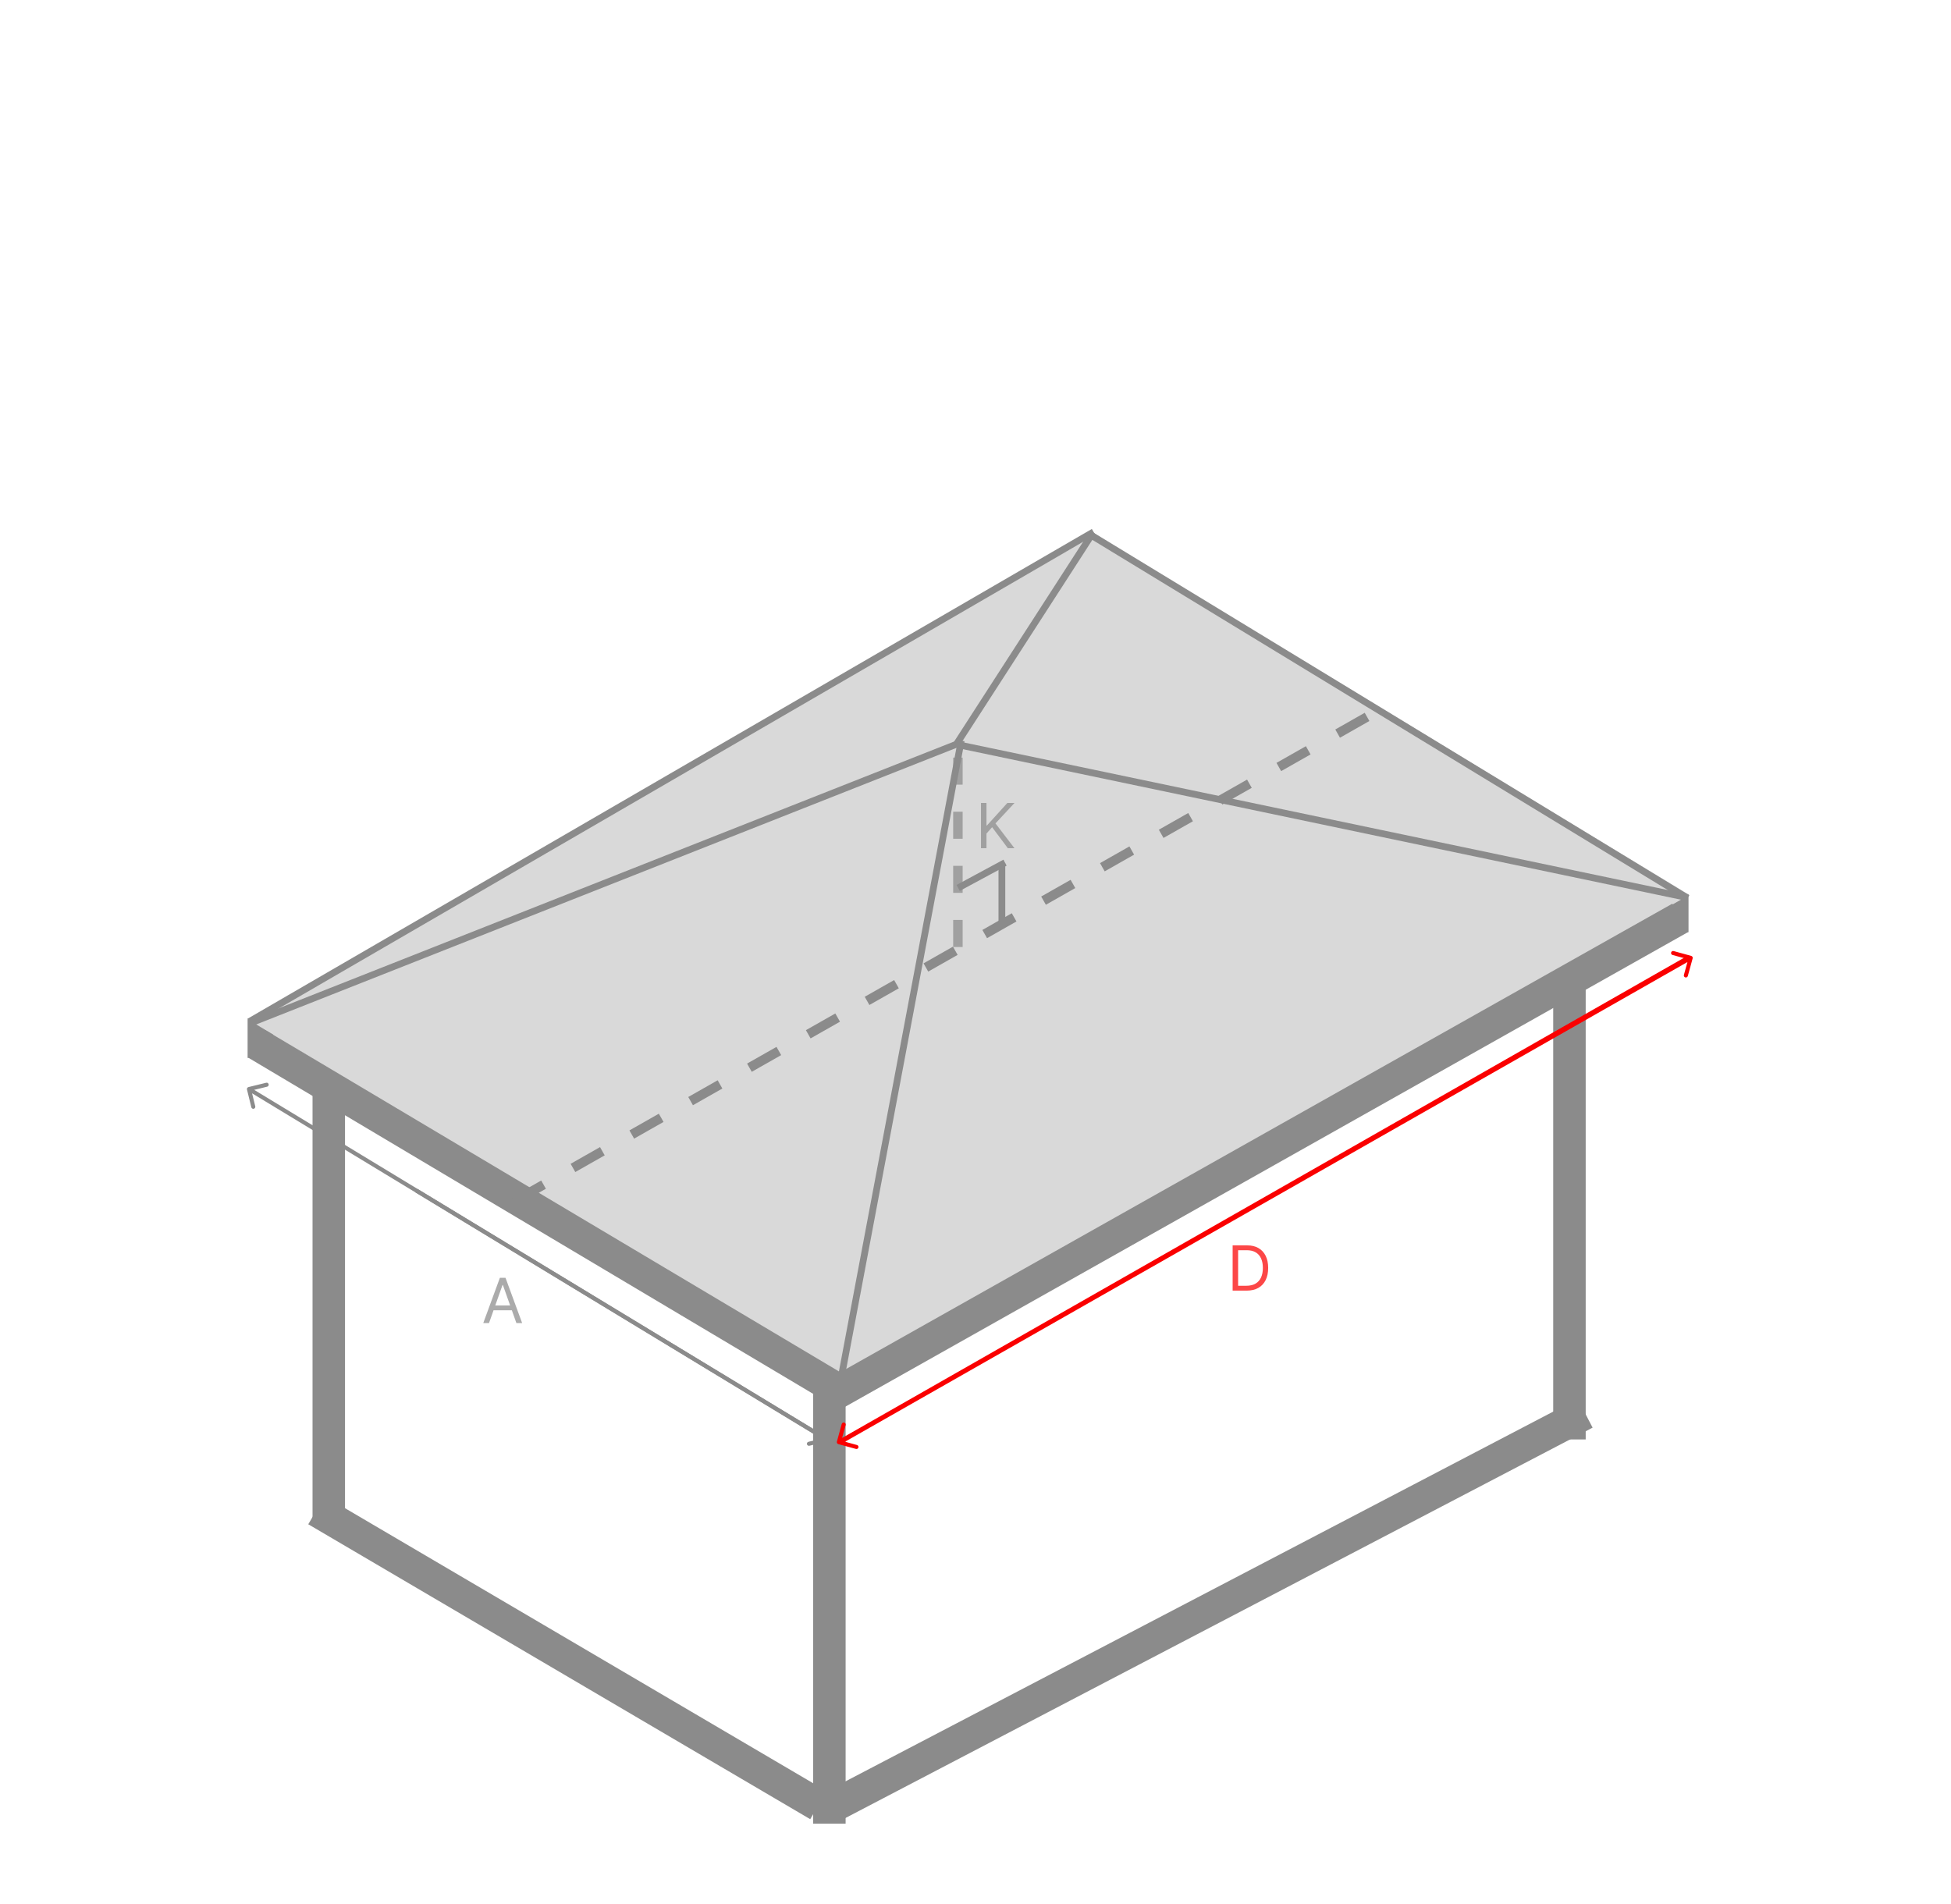
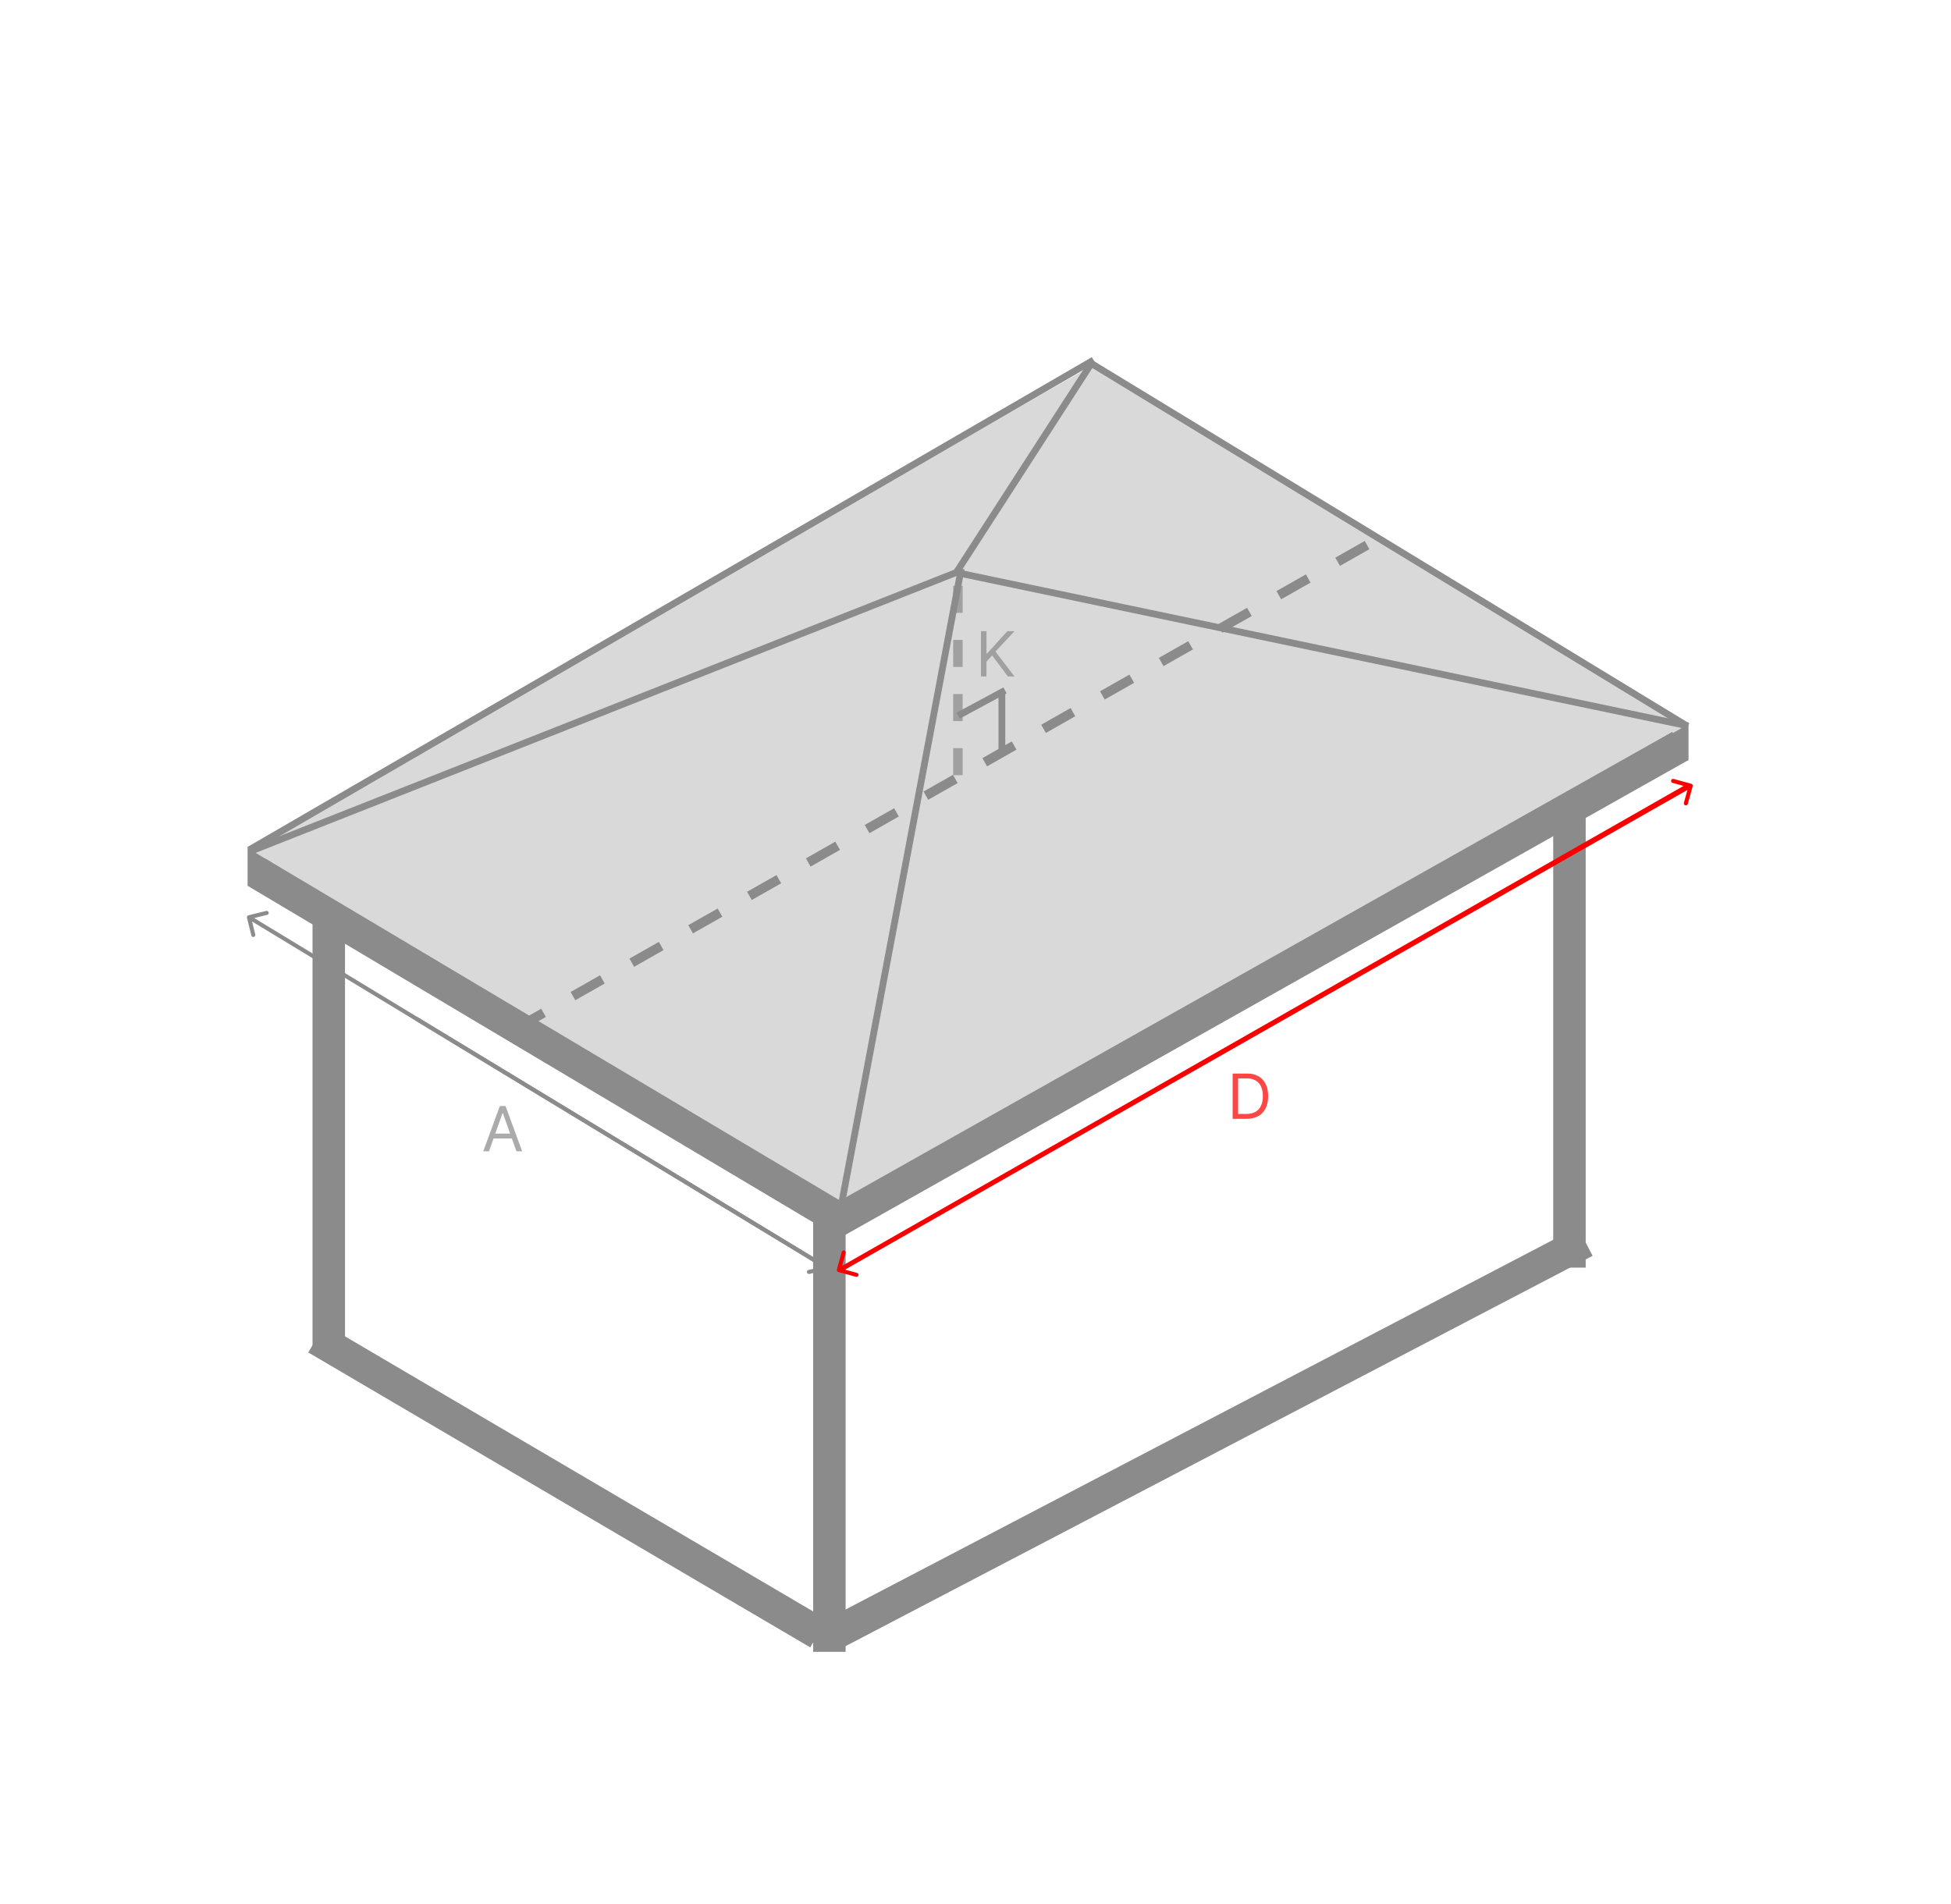
<svg xmlns="http://www.w3.org/2000/svg" width="1442" height="1407" viewBox="0 0 1442 1407" fill="none">
-   <rect x="183" y="753" width="19" height="29" fill="#8B8B8B" />
-   <rect x="1230" y="662" width="18" height="27" fill="#8B8B8B" />
-   <path d="M183.065 753.391L809.566 395.391L1248.57 661.484L622.066 1019.48L183.065 753.391Z" fill="#D9D9D9" />
-   <path d="M725.051 627V593.545H729.102V610.142H729.494L744.523 593.545H749.815L735.767 608.639L749.815 627H744.915L733.284 611.449L729.102 616.153V627H725.051Z" fill="#8B8B8B" fill-opacity="0.722" />
-   <line x1="705.9" y1="551.644" x2="807.9" y2="393.644" stroke="#8B8B8B" stroke-width="5" />
-   <line x1="708.513" y1="550.553" x2="1247.51" y2="663.553" stroke="#8B8B8B" stroke-width="5" />
-   <line x1="805.3" y1="394.864" x2="1247.3" y2="663.864" stroke="#8B8B8B" stroke-width="5" />
-   <line x1="808.255" y1="393.162" x2="184.254" y2="755.162" stroke="#8B8B8B" stroke-width="5" />
-   <line x1="708.919" y1="549.325" x2="184.919" y2="756.325" stroke="#8B8B8B" stroke-width="5" />
-   <line x1="614.003" y1="1024.07" x2="189.72" y2="771.549" stroke="#8B8B8B" stroke-width="24" />
-   <line x1="604.921" y1="1334.35" x2="233.921" y2="1116.35" stroke="#8B8B8B" stroke-width="24" />
-   <line x1="710.457" y1="547.463" x2="622.457" y2="1014.46" stroke="#8B8B8B" stroke-width="5" />
-   <line x1="1241.89" y1="678.456" x2="616.889" y2="1030.46" stroke="#8B8B8B" stroke-width="24" />
-   <line x1="1171.56" y1="1044.64" x2="616.557" y2="1334.64" stroke="#8B8B8B" stroke-width="24" />
-   <path d="M380 888L1012 529" stroke="#8B8B8B" stroke-width="7" stroke-dasharray="25 25" />
-   <path d="M708 700L708 547" stroke="#8B8B8B" stroke-opacity="0.722" stroke-width="7" stroke-dasharray="20 20" />
-   <path d="M708.18 656.344L742.819 637.658" stroke="#8B8B8B" stroke-width="5" />
-   <line x1="740.5" y1="682" x2="740.5" y2="638" stroke="#8B8B8B" stroke-width="5" />
-   <line x1="243" y1="805" x2="243" y2="1124" stroke="#8B8B8B" stroke-width="24" />
-   <line x1="613" y1="1014" x2="613" y2="1348" stroke="#8B8B8B" stroke-width="24" />
-   <line x1="1160" y1="724" x2="1160" y2="1064" stroke="#8B8B8B" stroke-width="24" />
-   <path d="M1251.05 708.419C1251.27 707.62 1250.8 706.795 1250 706.576L1236.99 703.004C1236.19 702.785 1235.36 703.255 1235.14 704.054C1234.92 704.852 1235.39 705.678 1236.19 705.897L1247.76 709.072L1244.59 720.645C1244.37 721.444 1244.84 722.27 1245.64 722.489C1246.44 722.708 1247.26 722.238 1247.48 721.439L1251.05 708.419ZM621.744 1067.3L1250.35 709.326L1248.86 706.719L620.26 1064.69L621.744 1067.3Z" fill="#FA0000" />
-   <path d="M618.557 1065.61C618.338 1066.41 618.809 1067.23 619.608 1067.45L632.628 1071.01C633.427 1071.23 634.252 1070.76 634.471 1069.96C634.689 1069.16 634.219 1068.34 633.42 1068.12L621.846 1064.95L625.014 1053.38C625.232 1052.58 624.762 1051.75 623.963 1051.53C623.164 1051.32 622.339 1051.79 622.12 1052.58L618.557 1065.61ZM1246.86 706.724L619.261 1064.7L620.747 1067.31L1248.35 709.33L1246.86 706.724Z" fill="#FA0000" />
-   <path d="M921.375 954H911.051V920.545H921.832C925.078 920.545 927.855 921.215 930.163 922.555C932.472 923.883 934.242 925.795 935.472 928.288C936.703 930.771 937.318 933.744 937.318 937.207C937.318 940.692 936.697 943.692 935.456 946.208C934.214 948.713 932.407 950.64 930.033 951.991C927.659 953.33 924.773 954 921.375 954ZM915.102 950.406H921.114C923.88 950.406 926.172 949.873 927.991 948.805C929.809 947.738 931.165 946.219 932.058 944.248C932.951 942.277 933.398 939.93 933.398 937.207C933.398 934.507 932.957 932.182 932.075 930.232C931.192 928.272 929.875 926.769 928.121 925.724C926.368 924.667 924.185 924.139 921.571 924.139H915.102V950.406Z" fill="#FA0000" fill-opacity="0.722" />
-   <path d="M183.643 803.544C182.839 803.741 182.346 804.553 182.543 805.358L185.754 818.47C185.951 819.275 186.764 819.768 187.568 819.571C188.373 819.373 188.865 818.561 188.668 817.757L185.814 806.101L197.469 803.247C198.274 803.05 198.767 802.238 198.57 801.433C198.372 800.628 197.56 800.136 196.756 800.333L183.643 803.544ZM611.778 1062.72L184.778 803.719L183.222 806.284L610.222 1065.28L611.778 1062.72Z" fill="#8B8B8B" />
-   <path d="M611.356 1065.46C612.161 1065.26 612.653 1064.45 612.456 1063.64L609.245 1050.53C609.048 1049.72 608.236 1049.23 607.431 1049.43C606.627 1049.63 606.134 1050.44 606.331 1051.24L609.186 1062.9L597.53 1065.75C596.725 1065.95 596.233 1066.76 596.43 1067.57C596.627 1068.37 597.439 1068.86 598.244 1068.67L611.356 1065.46ZM306.955 881.333L610.221 1065.28L611.777 1062.72L308.51 878.768L306.955 881.333Z" fill="#8B8B8B" />
-   <path d="M361.423 978H357.176L369.46 944.545H373.642L385.926 978H381.679L371.682 949.838H371.42L361.423 978ZM362.991 964.932H380.111V968.526H362.991V964.932Z" fill="#8B8B8B" fill-opacity="0.722" />
+   <rect x="183" y="626" width="19" height="29" fill="#8B8B8B" />
+   <rect x="1230" y="535" width="18" height="27" fill="#8B8B8B" />
+   <path d="M183.065 626.848L809.566 268.848L1248.57 534.941L622.066 892.942L183.065 626.848Z" fill="#D9D9D9" />
+   <path d="M725.051 500V466.545H729.102V483.142H729.494L744.523 466.545H749.815L735.767 481.639L749.815 500H744.915L733.284 484.449L729.102 489.153V500H725.051Z" fill="#8B8B8B" fill-opacity="0.722" />
+   <line x1="705.9" y1="424.644" x2="807.9" y2="266.644" stroke="#8B8B8B" stroke-width="5" />
+   <line x1="708.513" y1="423.553" x2="1247.51" y2="536.553" stroke="#8B8B8B" stroke-width="5" />
+   <line x1="805.3" y1="267.864" x2="1247.3" y2="536.864" stroke="#8B8B8B" stroke-width="5" />
+   <line x1="808.255" y1="266.162" x2="184.254" y2="628.162" stroke="#8B8B8B" stroke-width="5" />
+   <line x1="708.919" y1="422.325" x2="184.919" y2="629.325" stroke="#8B8B8B" stroke-width="5" />
+   <line x1="614.003" y1="897.312" x2="189.72" y2="644.787" stroke="#8B8B8B" stroke-width="24" />
+   <line x1="604.921" y1="1207.35" x2="233.921" y2="989.346" stroke="#8B8B8B" stroke-width="24" />
+   <line x1="710.457" y1="420.463" x2="622.457" y2="887.463" stroke="#8B8B8B" stroke-width="5" />
+   <line x1="1241.89" y1="551.456" x2="616.889" y2="903.456" stroke="#8B8B8B" stroke-width="24" />
+   <line x1="1171.56" y1="917.636" x2="616.557" y2="1207.64" stroke="#8B8B8B" stroke-width="24" />
+   <path d="M380 761L1012 402" stroke="#8B8B8B" stroke-width="7" stroke-dasharray="25 25" />
+   <path d="M708 573L708 420" stroke="#8B8B8B" stroke-opacity="0.722" stroke-width="7" stroke-dasharray="20 20" />
+   <path d="M708.18 529L742.819 510.314" stroke="#8B8B8B" stroke-width="5" />
+   <line x1="740.5" y1="555" x2="740.5" y2="511" stroke="#8B8B8B" stroke-width="5" />
+   <line x1="243" y1="678" x2="243" y2="997" stroke="#8B8B8B" stroke-width="24" />
+   <line x1="613" y1="887" x2="613" y2="1221" stroke="#8B8B8B" stroke-width="24" />
+   <line x1="1160" y1="597" x2="1160" y2="937" stroke="#8B8B8B" stroke-width="24" />
+   <path d="M1251.05 581.197C1251.27 580.398 1250.8 579.572 1250 579.353L1236.99 575.781C1236.19 575.562 1235.36 576.032 1235.14 576.831C1234.92 577.63 1235.39 578.455 1236.19 578.674L1247.76 581.849L1244.59 593.423C1244.37 594.222 1244.84 595.047 1245.64 595.266C1246.44 595.485 1247.26 595.015 1247.48 594.216L1251.05 581.197ZM621.744 940.079L1250.35 582.103L1248.86 579.496L620.26 937.472L621.744 940.079Z" fill="#FA0000" />
+   <path d="M618.557 938.384C618.338 939.183 618.809 940.008 619.608 940.227L632.628 943.79C633.427 944.009 634.252 943.538 634.471 942.739C634.689 941.94 634.219 941.115 633.42 940.896L621.846 937.729L625.014 926.154C625.232 925.355 624.762 924.53 623.963 924.311C623.164 924.092 622.339 924.563 622.12 925.362L618.557 938.384ZM1246.86 579.502L619.261 937.477L620.747 940.083L1248.35 582.108L1246.86 579.502Z" fill="#FA0000" />
+   <path d="M921.375 827H911.051V793.545H921.832C925.078 793.545 927.855 794.215 930.163 795.555C932.472 796.883 934.242 798.795 935.472 801.288C936.703 803.771 937.318 806.744 937.318 810.207C937.318 813.692 936.697 816.692 935.456 819.208C934.214 821.713 932.407 823.64 930.033 824.991C927.659 826.33 924.773 827 921.375 827ZM915.102 823.406H921.114C923.88 823.406 926.172 822.873 927.991 821.805C929.809 820.738 931.165 819.219 932.058 817.248C932.951 815.277 933.398 812.93 933.398 810.207C933.398 807.507 932.957 805.182 932.075 803.232C931.192 801.272 929.875 799.769 928.121 798.724C926.368 797.667 924.185 797.139 921.571 797.139H915.102V823.406Z" fill="#FA0000" fill-opacity="0.722" />
+   <path d="M183.643 676.544C182.839 676.741 182.346 677.553 182.543 678.358L185.754 691.47C185.951 692.275 186.764 692.768 187.568 692.571C188.373 692.373 188.865 691.561 188.668 690.757L185.814 679.101L197.469 676.247C198.274 676.05 198.767 675.238 198.57 674.433C198.372 673.628 197.56 673.136 196.756 673.333L183.643 676.544ZM611.778 935.717L184.778 676.719L183.222 679.284L610.222 938.283L611.778 935.717Z" fill="#8B8B8B" />
+   <path d="M611.356 938.456C612.161 938.259 612.653 937.447 612.456 936.642L609.245 923.53C609.048 922.725 608.236 922.232 607.431 922.429C606.627 922.627 606.134 923.439 606.331 924.243L609.186 935.899L597.53 938.753C596.725 938.95 596.233 939.762 596.43 940.567C596.627 941.372 597.439 941.864 598.244 941.667L611.356 938.456ZM306.955 754.333L610.221 938.281L611.777 935.716L308.51 751.768L306.955 754.333Z" fill="#8B8B8B" />
+   <path d="M361.423 851H357.176L369.46 817.545H373.642L385.926 851H381.679L371.682 822.838H371.42L361.423 851ZM362.991 837.932H380.111V841.526H362.991V837.932Z" fill="#8B8B8B" fill-opacity="0.722" />
</svg>
